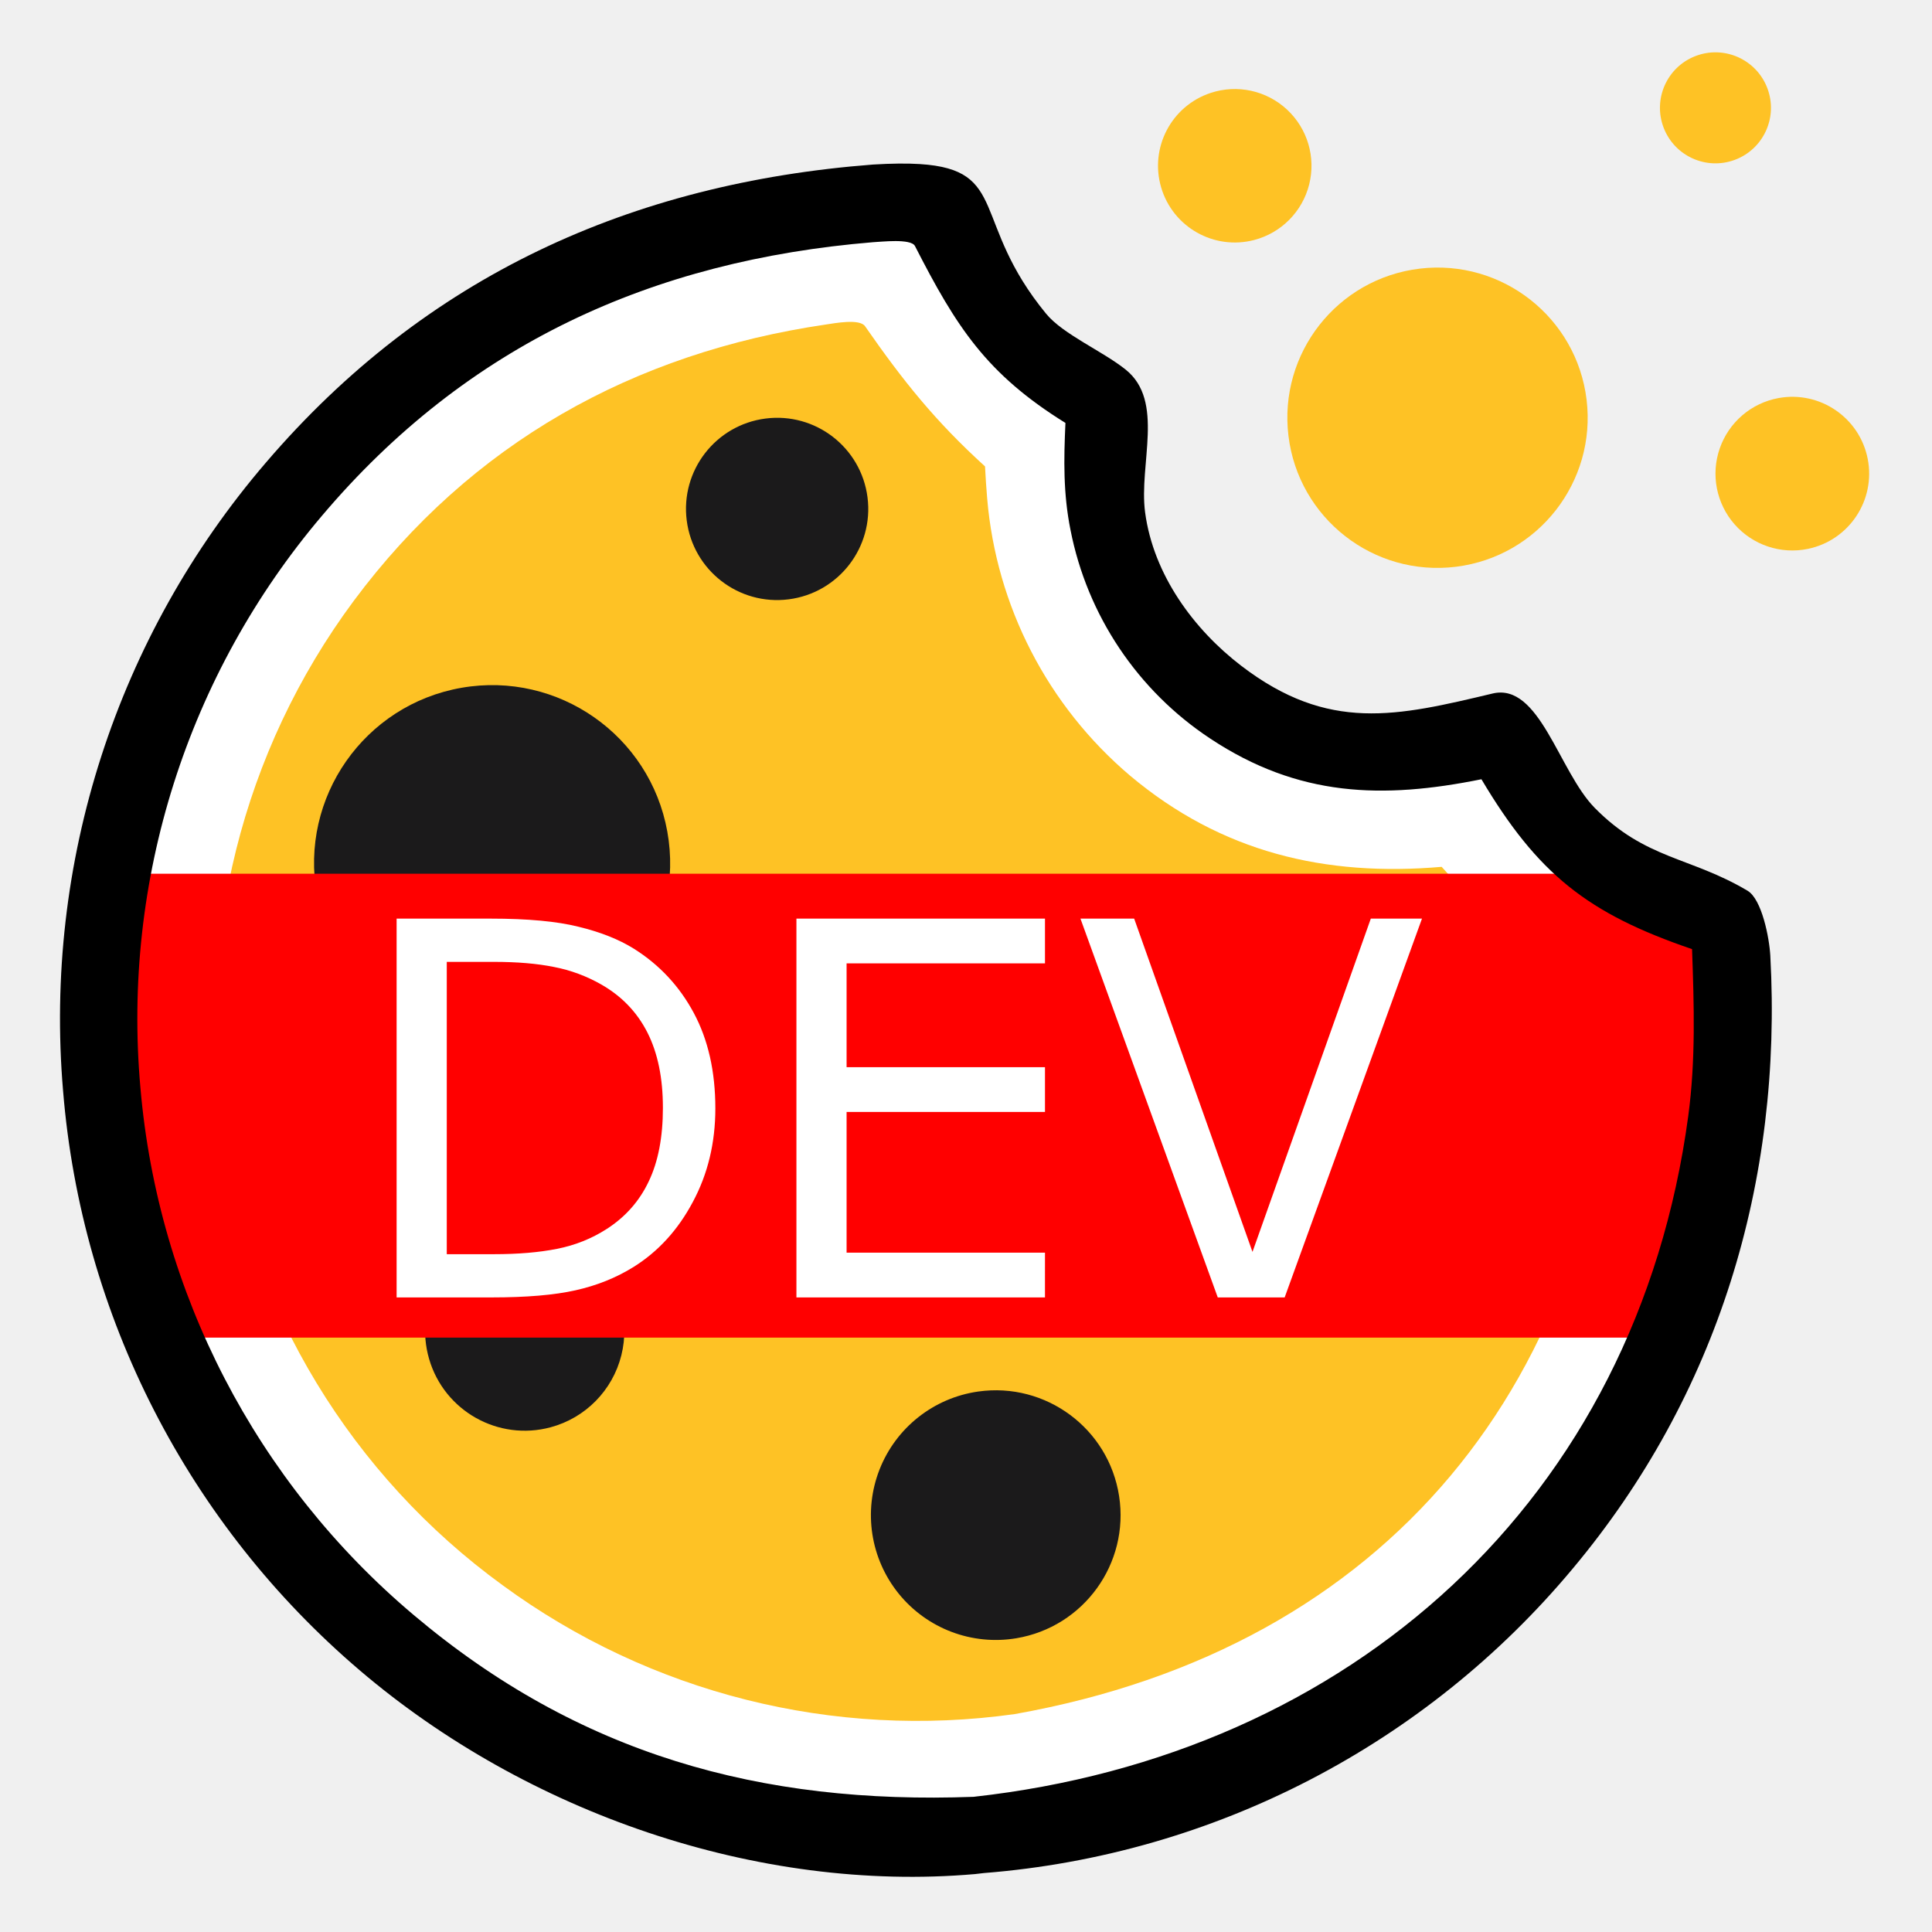
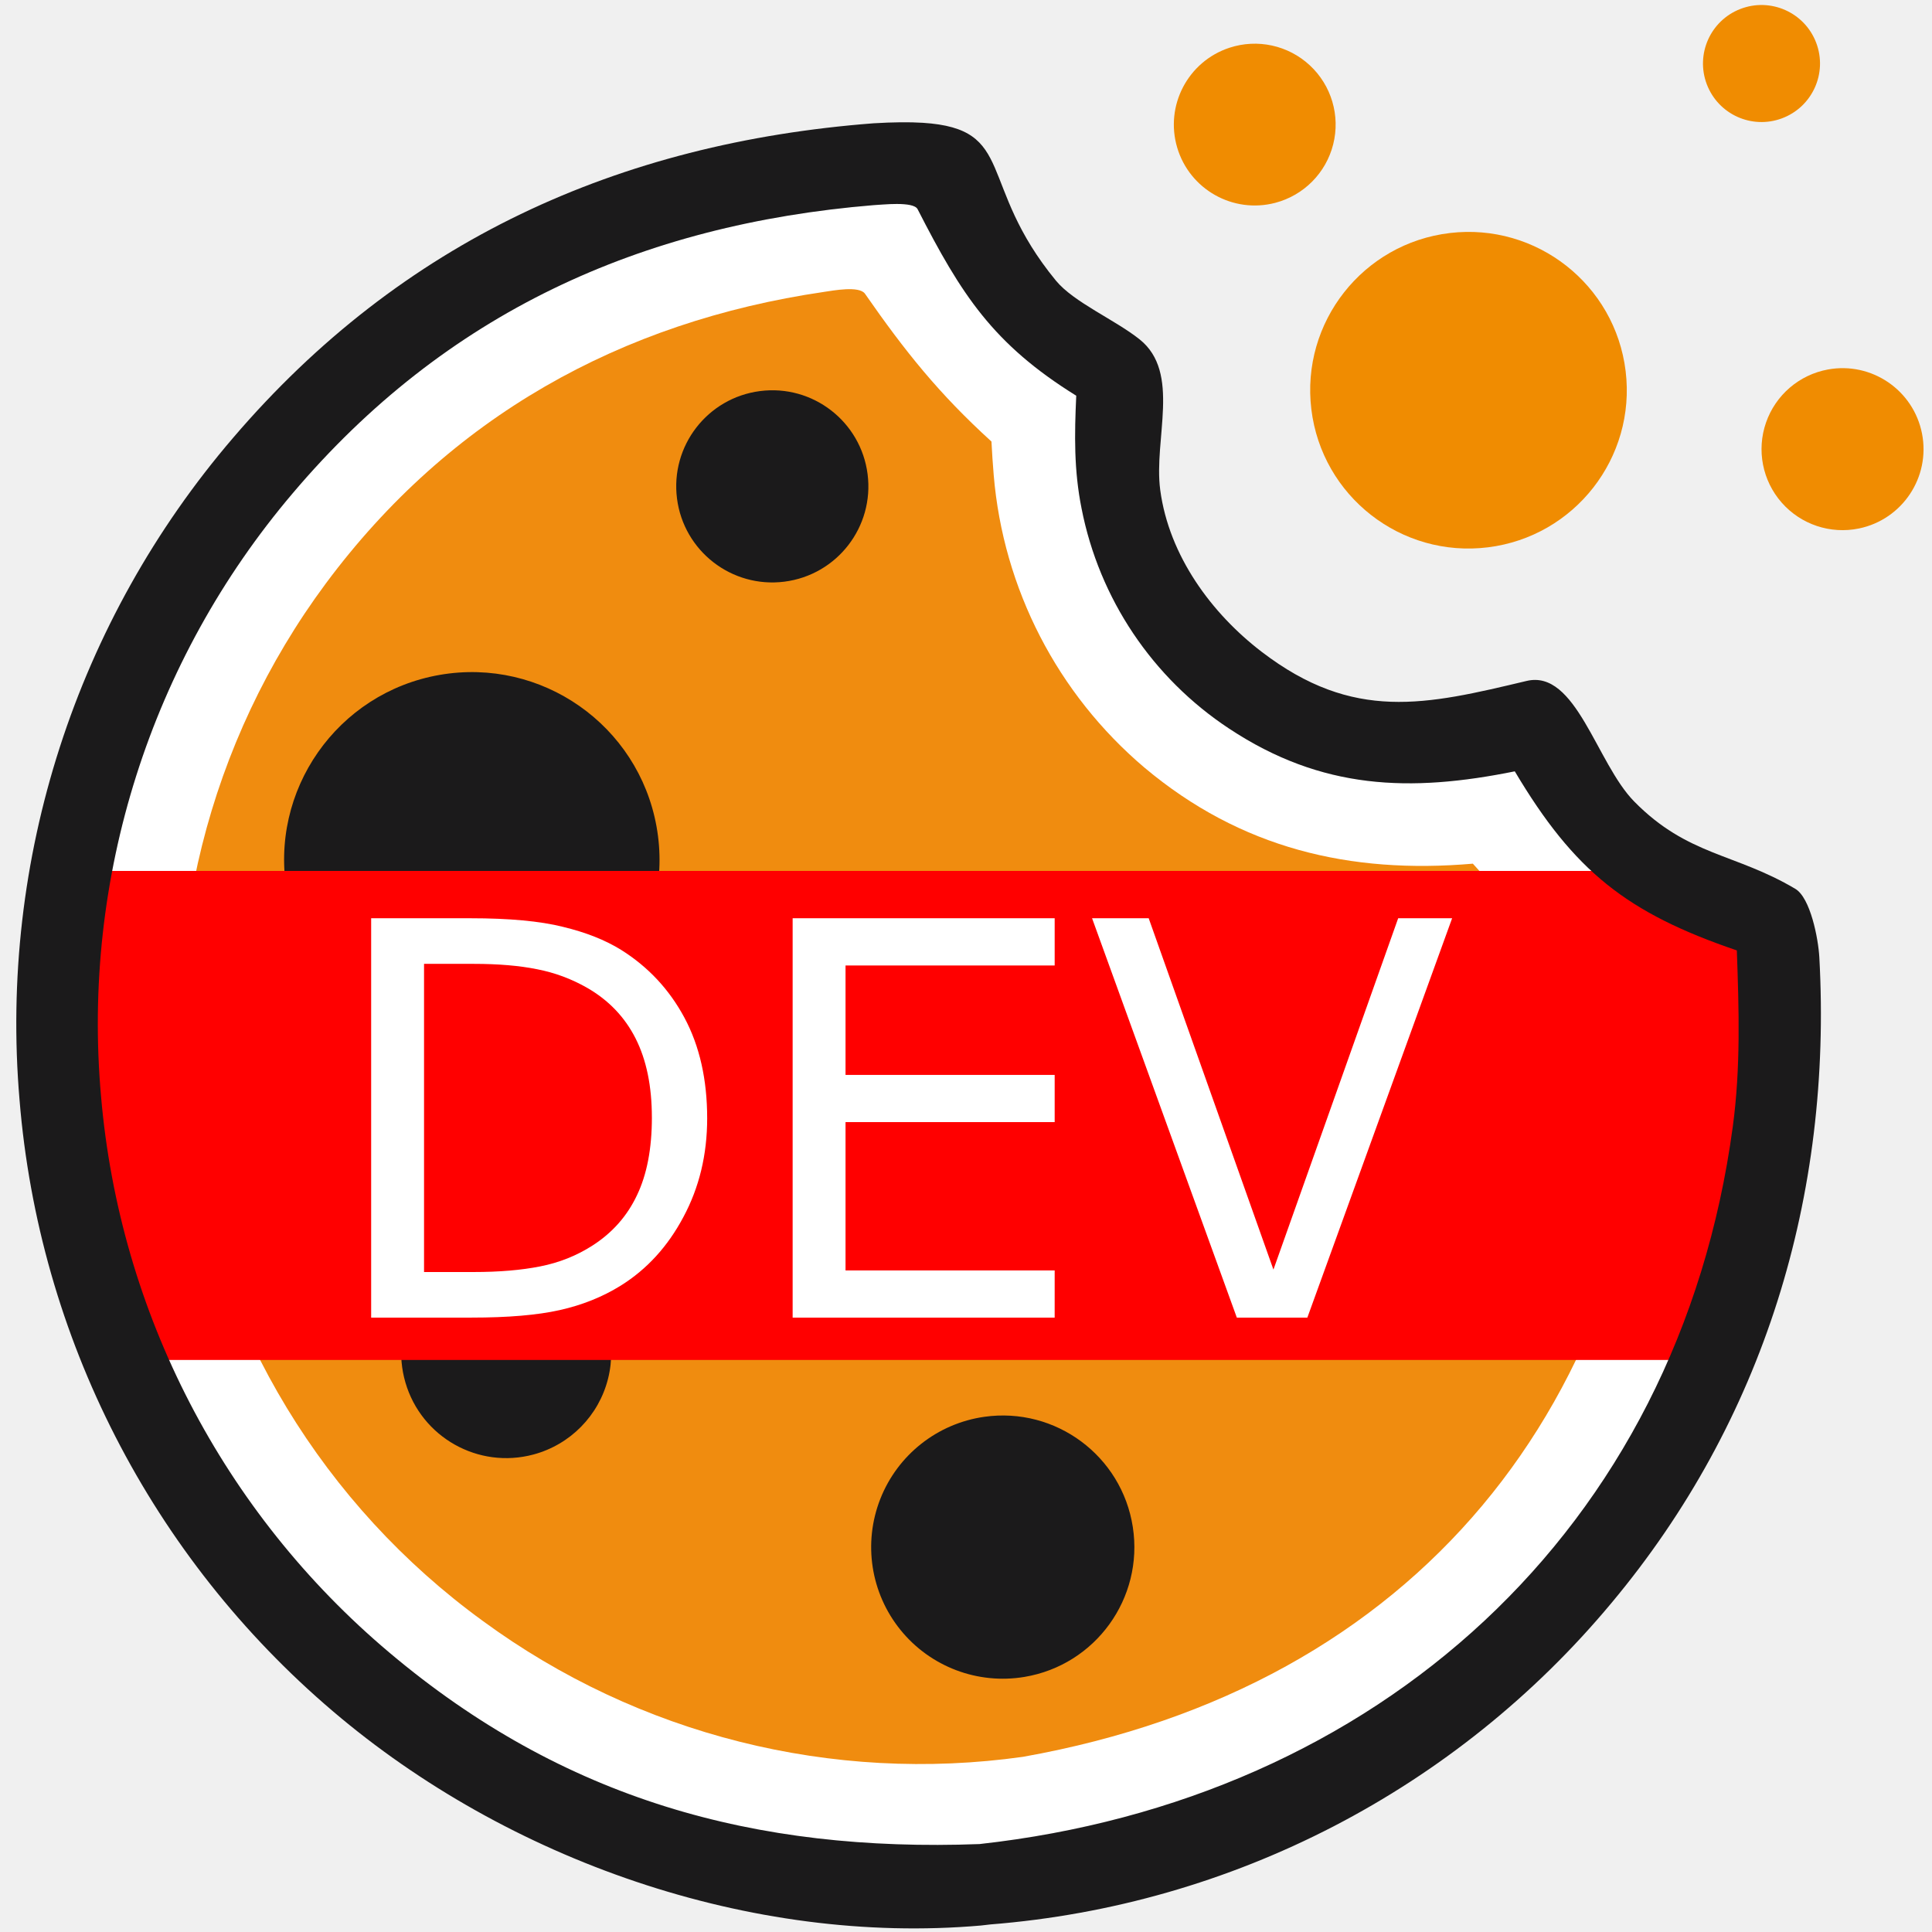
- <svg xmlns="http://www.w3.org/2000/svg" width="175" height="175" viewBox="0 0 175 175" version="1.1" id="svg48">
+ <svg xmlns="http://www.w3.org/2000/svg" width="166" height="166" viewBox="-1.4 -0.43 166 166" version="1.1" id="svg48">
  <defs id="defs48" />
-   <path fill="#fff" d="M79.082 21.937c.729-.031 3.435-.355 3.794.346 3.753 7.336 6.469 11.581 13.632 16.029-.154 3.345-.204 6.394.457 9.687 1.518 7.75 6.086 14.565 12.677 18.914 7.969 5.27 15.572 5.485 24.545 3.671 5.107 8.592 9.63 12.168 19.079 15.386.181 5.082.335 10.066-.344 15.115-4.683 34.833-30.663 57.906-64.737 61.67-19.264.715-35.744-3.833-50.717-16.471-14.256-12.016-23.159-29.199-24.752-47.775-1.671-18.771 4.254-37.428 16.449-51.796 13.126-15.513 29.925-23.124 49.917-24.776" />
-   <path fill="#fec225" d="m 74.819,29.392 c 0.786,-0.112 3.047,-0.549 3.538,0.158 3.445,4.956 6.357,8.598 10.866,12.697 0.049,0.962 0.113,1.924 0.193,2.884 0.819,9.764 5.479,18.804 12.956,25.137 8.263,6.935 17.644,9.159 28.213,8.25 6.041,6.759 7.816,8.588 15.964,12.718 -1.453,33.832 -20.767,57.997 -54.62,64.023 -16.394,2.308 -33.042,-1.877 -46.395,-11.664 -13.688,-9.949 -22.81,-24.976 -25.321,-41.711 -2.532,-16.761 1.724,-33.841 11.826,-47.454 10.609,-14.273 25.323,-22.481 42.78,-25.037 z" id="path12" style="display:inline" />
-   <g id="layer3">
+   <path fill="#ffffff" d="m 73.647,17.197 c 0.729,-0.031 3.435,-0.355 3.794,0.346 3.753,7.336 6.469,11.581 13.632,16.029 -0.154,3.345 -0.204,6.394 0.457,9.687 1.518,7.75 6.086,14.565 12.677,18.914 7.969,5.27 15.572,5.485 24.545,3.671 5.107,8.592 9.63,12.168 19.079,15.386 0.181,5.082 0.335,10.066 -0.344,15.115 -4.683,34.833 -30.663,57.906 -64.737,61.67 -19.264,0.715 -35.744,-3.833 -50.717,-16.471 -14.256,-12.016 -23.159,-29.199 -24.752,-47.775 -1.671,-18.771 4.254,-37.428 16.449,-51.796 13.126,-15.513 29.925,-23.124 49.917,-24.776" id="path1" style="display:inline;fill:#ffffff" />
+   <path fill="#fec225" d="m 69.384,24.652 c 0.786,-0.112 3.047,-0.549 3.538,0.158 3.445,4.956 6.357,8.598 10.866,12.697 0.049,0.962 0.113,1.924 0.193,2.884 0.819,9.764 5.479,18.804 12.956,25.137 8.263,6.935 17.644,9.159 28.213,8.25 6.041,6.759 7.816,8.588 15.964,12.718 -1.453,33.832 -20.767,57.997 -54.62,64.023 -16.394,2.308 -33.042,-1.877 -46.395,-11.664 -13.688,-9.949 -22.81,-24.976 -25.321,-41.711 -2.532,-16.761 1.724,-33.841 11.826,-47.454 10.609,-14.273 25.323,-22.481 42.78,-25.037 z" id="path12" style="display:inline;fill:#f08c0f;fill-opacity:1;fill-rule:nonzero" />
+   <g id="layer3" transform="translate(-5.434926,-4.74017)">
    <path fill="#1b1a1b" d="m 41.818,62.297 c 8.736,-1.516 17.058,4.306 18.628,13.033 1.571,8.726 -4.198,17.084 -12.915,18.71 -8.794,1.64 -17.243,-4.192 -18.828,-12.997 -1.585,-8.804 4.3,-17.216 13.115,-18.746 z" id="path13" style="display:inline" />
    <path fill="#1b1a1b" d="m 119.136,92.731 c 6.478,-1.613 13.034,2.346 14.622,8.83 1.587,6.484 -2.397,13.024 -8.888,14.586 -6.454,1.554 -12.95,-2.404 -14.529,-8.852 -1.579,-6.448 2.353,-12.959 8.795,-14.564 z" id="path14" style="display:inline" />
    <path fill="#1b1a1b" d="m 88.611,126.044 c 6.127,-0.866 11.813,3.354 12.757,9.471 0.945,6.116 -3.203,11.855 -9.307,12.877 -4.018,0.673 -8.087,-0.868 -10.652,-4.033 -2.565,-3.165 -3.229,-7.465 -1.738,-11.257 1.491,-3.791 4.906,-6.487 8.94,-7.058 z" id="path15" style="display:inline" />
    <path fill="#1b1a1b" d="m 44.823,111.965 c 3.117,-0.981 6.521,-0.199 8.898,2.043 2.377,2.242 3.356,5.595 2.558,8.764 -0.797,3.169 -3.245,5.659 -6.4,6.509 -4.741,1.278 -9.633,-1.469 -11.009,-6.182 -1.376,-4.713 1.27,-9.661 5.953,-11.134 z" id="path16" style="display:inline" />
    <path fill="#1b1a1b" d="m 79.971,84.329 c 4.401,-1.086 8.855,1.579 9.98,5.97 1.125,4.392 -1.5,8.87 -5.882,10.033 -4.437,1.178 -8.982,-1.488 -10.121,-5.934 -1.139,-4.447 1.566,-8.969 6.023,-10.069 z" id="path17" style="display:inline" />
    <path fill="#1b1a1b" d="m 69.336,37.912 c 4.525,-0.584 8.665,2.614 9.244,7.14 0.579,4.526 -2.623,8.662 -7.15,9.236 -4.519,0.573 -8.648,-2.623 -9.226,-7.142 -0.578,-4.519 2.614,-8.651 7.132,-9.234 z" id="path18" style="display:inline" />
  </g>
-   <g id="layer2">
-     <path fill="#fec225" d="m 153.551,5.088 c 2.602,-1.02 5.536,0.279 6.531,2.89 0.996,2.611 -0.33,5.533 -2.951,6.504 -2.586,0.958 -5.461,-0.346 -6.443,-2.924 -0.982,-2.577 0.295,-5.464 2.863,-6.471 z" id="path48" style="display:inline" />
-     <path fill="#fec225" d="m 128.614,24.331 c 7.443,-0.879 14.195,4.428 15.098,11.869 0.903,7.44 -4.383,14.209 -11.821,15.136 -7.47,0.931 -14.276,-4.385 -15.183,-11.858 -0.907,-7.474 4.43,-14.263 11.906,-15.146 z" id="path36" style="display:inline" />
-     <path fill="#fec225" d="m 161.09,36.058 c 3.751,-0.689 7.357,1.769 8.088,5.511 0.731,3.743 -1.687,7.377 -5.421,8.149 -2.453,0.507 -4.989,-0.343 -6.641,-2.226 -1.652,-1.883 -2.165,-4.508 -1.342,-6.874 0.822,-2.366 2.852,-4.108 5.316,-4.56 z" id="path38" style="display:inline" />
-     <path fill="#fec225" d="m 109.662,8.416 c 2.408,-0.796 5.058,-0.218 6.915,1.508 1.857,1.726 2.627,4.327 2.008,6.786 -0.618,2.459 -2.527,4.386 -4.98,5.028 -3.63,0.951 -7.36,-1.153 -8.425,-4.751 -1.065,-3.599 0.919,-7.393 4.482,-8.571 z" id="path39" style="display:inline" />
+   <g id="layer2" transform="translate(-5.434926,-4.74017)">
+     <path fill="#fec225" d="m 153.551,5.088 c 2.602,-1.02 5.536,0.279 6.531,2.89 0.996,2.611 -0.33,5.533 -2.951,6.504 -2.586,0.958 -5.461,-0.346 -6.443,-2.924 -0.982,-2.577 0.295,-5.464 2.863,-6.471 z" id="path48" style="display:inline;fill:#f08c01;fill-opacity:1" />
+     <path fill="#fec225" d="m 128.614,24.331 c 7.443,-0.879 14.195,4.428 15.098,11.869 0.903,7.44 -4.383,14.209 -11.821,15.136 -7.47,0.931 -14.276,-4.385 -15.183,-11.858 -0.907,-7.474 4.43,-14.263 11.906,-15.146 z" id="path36" style="display:inline;fill:#f08c01;fill-opacity:1" />
+     <path fill="#fec225" d="m 161.09,36.058 c 3.751,-0.689 7.357,1.769 8.088,5.511 0.731,3.743 -1.687,7.377 -5.421,8.149 -2.453,0.507 -4.989,-0.343 -6.641,-2.226 -1.652,-1.883 -2.165,-4.508 -1.342,-6.874 0.822,-2.366 2.852,-4.108 5.316,-4.56 z" id="path38" style="display:inline;fill:#f08c01;fill-opacity:1" />
+     <path fill="#fec225" d="m 109.662,8.416 c 2.408,-0.796 5.058,-0.218 6.915,1.508 1.857,1.726 2.627,4.327 2.008,6.786 -0.618,2.459 -2.527,4.386 -4.98,5.028 -3.63,0.951 -7.36,-1.153 -8.425,-4.751 -1.065,-3.599 0.919,-7.393 4.482,-8.571 z" id="path39" style="display:inline;fill:#f08c01;fill-opacity:1" />
  </g>
-   <g id="g1">
+   <g id="g1" transform="translate(-5.434926,-4.74017)">
    <rect style="fill:#ff0000;stroke-width:0.938" id="rect1" width="142.781" height="42.018" x="11.422" y="79.142" />
    <path d="m 64.796,100.399 q 0,4.678 -2.043,8.48 -2.02,3.802 -5.393,5.899 -2.341,1.452 -5.233,2.097 -2.869,0.645 -7.573,0.645 H 35.925 V 83.208 h 8.537 q 5.003,0 7.941,0.737 2.961,0.714 5.003,1.982 3.488,2.189 5.439,5.83 1.951,3.641 1.951,8.642 z m -4.751,-0.069 q 0,-4.033 -1.4,-6.798 -1.4,-2.765 -4.177,-4.355 -2.02,-1.152 -4.292,-1.59 -2.272,-0.461 -5.439,-0.461 H 40.469 v 26.478 h 4.269 q 3.282,0 5.715,-0.484 2.456,-0.484 4.498,-1.797 2.547,-1.636 3.81,-4.309 1.285,-2.673 1.285,-6.683 z m 34.608,17.191 H 72.14 V 83.208 h 22.514 v 4.056 H 76.684 v 9.402 h 17.97 v 4.056 H 76.684 v 12.744 H 94.654 Z M 128.803,83.208 116.364,117.521 h -6.059 L 97.867,83.208 H 102.732 l 10.718,30.188 10.718,-30.188 z" id="text1" style="font-size:26.667px;line-height:0.1;font-family:'Noto Sans Old Persian';-inkscape-font-specification:'Noto Sans Old Persian';text-align:center;text-anchor:middle;fill:#ffffff;stroke-width:1.766" aria-label="DEV" />
  </g>
-   <path id="path10" style="display:inline" d="m 83.32,14.861 c -1.155,-0.073 -2.546,-0.059 -4.236,0.043 -21.912,1.684 -40.548,10.11 -55.008,27.01 C 10.573,57.648 3.957,78.146 5.713,98.805 7.371,119.188 17.051,138.079 32.625,151.332 c 15.034,12.811 35.921,20.139 55.686,18.422 0.272,-0.025 0.543,-0.056 0.814,-0.094 20.787,-1.641 40.032,-11.603 53.375,-27.627 13.084,-15.656 18.977,-34.986 17.855,-55.459 -0.089,-1.625 -0.768,-5.123 -2.064,-5.893 -5.193,-3.085 -9.238,-2.824 -13.844,-7.506 -3.245,-3.298 -4.993,-11.371 -9.246,-10.357 -8.659,2.063 -14.865,3.54 -22.764,-2.506 -4.277,-3.274 -7.954,-8.222 -8.713,-13.898 -0.585,-4.378 1.808,-10.083 -1.77,-12.943 -2.096,-1.675 -5.66,-3.184 -7.195,-5.051 C 87.939,20.123 91.405,15.373 83.32,14.861 Z m -2.203,6.975 c 0.812,0.003 1.58,0.097 1.76,0.447 3.753,7.336 6.468,11.58 13.631,16.027 -0.154,3.345 -0.204,6.394 0.457,9.688 1.518,7.75 6.087,14.565 12.678,18.914 7.969,5.27 15.572,5.486 24.545,3.672 5.107,8.592 9.629,12.169 19.078,15.387 0.181,5.082 0.335,10.066 -0.344,15.115 -4.683,34.833 -30.662,57.906 -64.736,61.67 -19.264,0.715 -35.744,-3.833 -50.717,-16.471 -14.256,-12.016 -23.159,-29.199 -24.752,-47.775 -1.671,-18.771 4.254,-37.429 16.449,-51.797 13.126,-15.513 29.924,-23.123 49.916,-24.775 0.364,-0.016 1.223,-0.104 2.035,-0.102 z" />
+   <path id="path10" style="display:inline;fill:#1b1a1b;fill-opacity:1" d="m 77.885,10.121 c -1.155,-0.073 -2.546,-0.059 -4.236,0.043 -21.912,1.684 -40.548,10.11 -55.008,27.01 C 5.138,52.908 -1.478,73.406 0.278,94.065 1.936,114.448 11.616,133.339 27.19,146.592 c 15.034,12.811 35.921,20.139 55.686,18.422 0.272,-0.025 0.543,-0.056 0.814,-0.094 20.787,-1.641 40.032,-11.603 53.375,-27.627 13.084,-15.656 18.977,-34.986 17.855,-55.459 -0.089,-1.625 -0.768,-5.123 -2.064,-5.893 -5.193,-3.085 -9.238,-2.824 -13.844,-7.506 -3.245,-3.298 -4.993,-11.371 -9.246,-10.357 -8.659,2.063 -14.865,3.54 -22.764,-2.506 -4.277,-3.274 -7.954,-8.222 -8.713,-13.898 -0.585,-4.378 1.808,-10.083 -1.77,-12.943 C 94.424,27.055 90.86,25.547 89.325,23.68 82.504,15.383 85.97,10.633 77.885,10.121 Z m -2.203,6.975 c 0.812,0.003 1.58,0.097 1.76,0.447 3.753,7.336 6.468,11.58 13.631,16.027 -0.154,3.345 -0.204,6.394 0.457,9.688 1.518,7.75 6.087,14.565 12.678,18.914 7.969,5.27 15.572,5.486 24.545,3.672 5.107,8.592 9.629,12.169 19.078,15.387 0.181,5.082 0.335,10.066 -0.344,15.115 -4.683,34.833 -30.662,57.906 -64.736,61.67 -19.264,0.715 -35.744,-3.833 -50.717,-16.471 C 17.778,129.529 8.875,112.346 7.282,93.77 5.611,74.999 11.536,56.341 23.731,41.973 36.857,26.46 53.655,18.849 73.647,17.197 c 0.364,-0.016 1.223,-0.104 2.035,-0.102 z" />
</svg>
